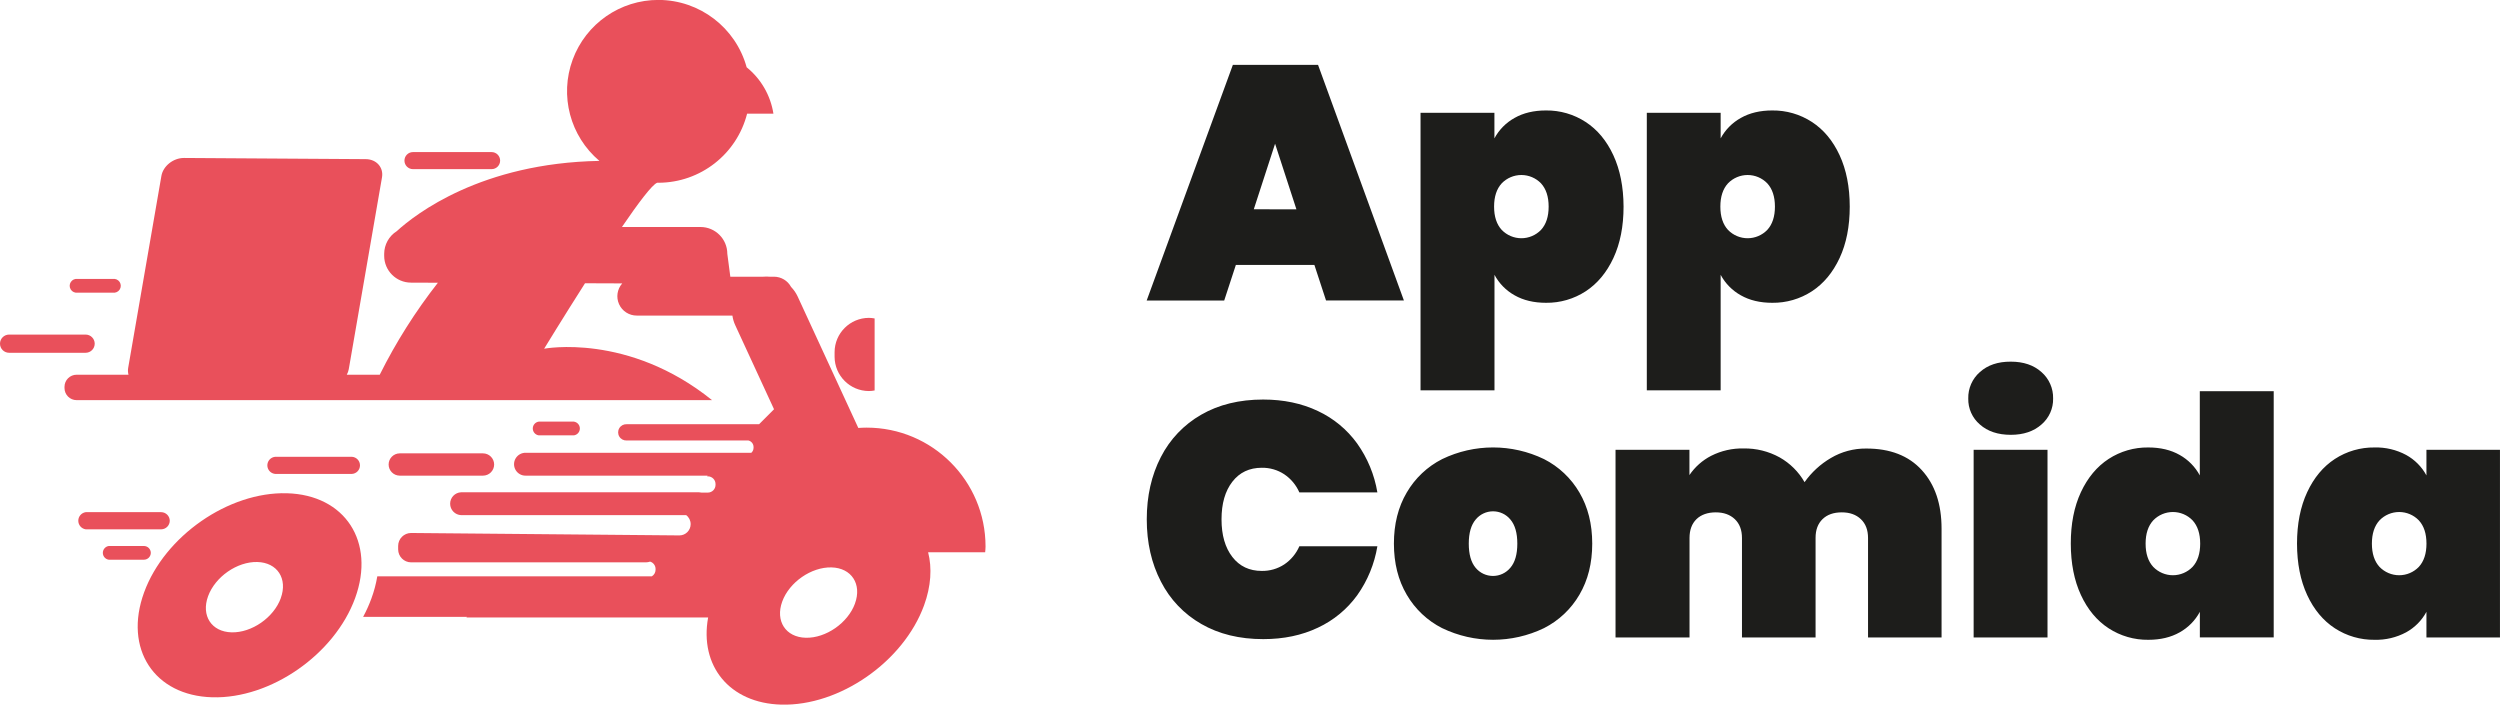
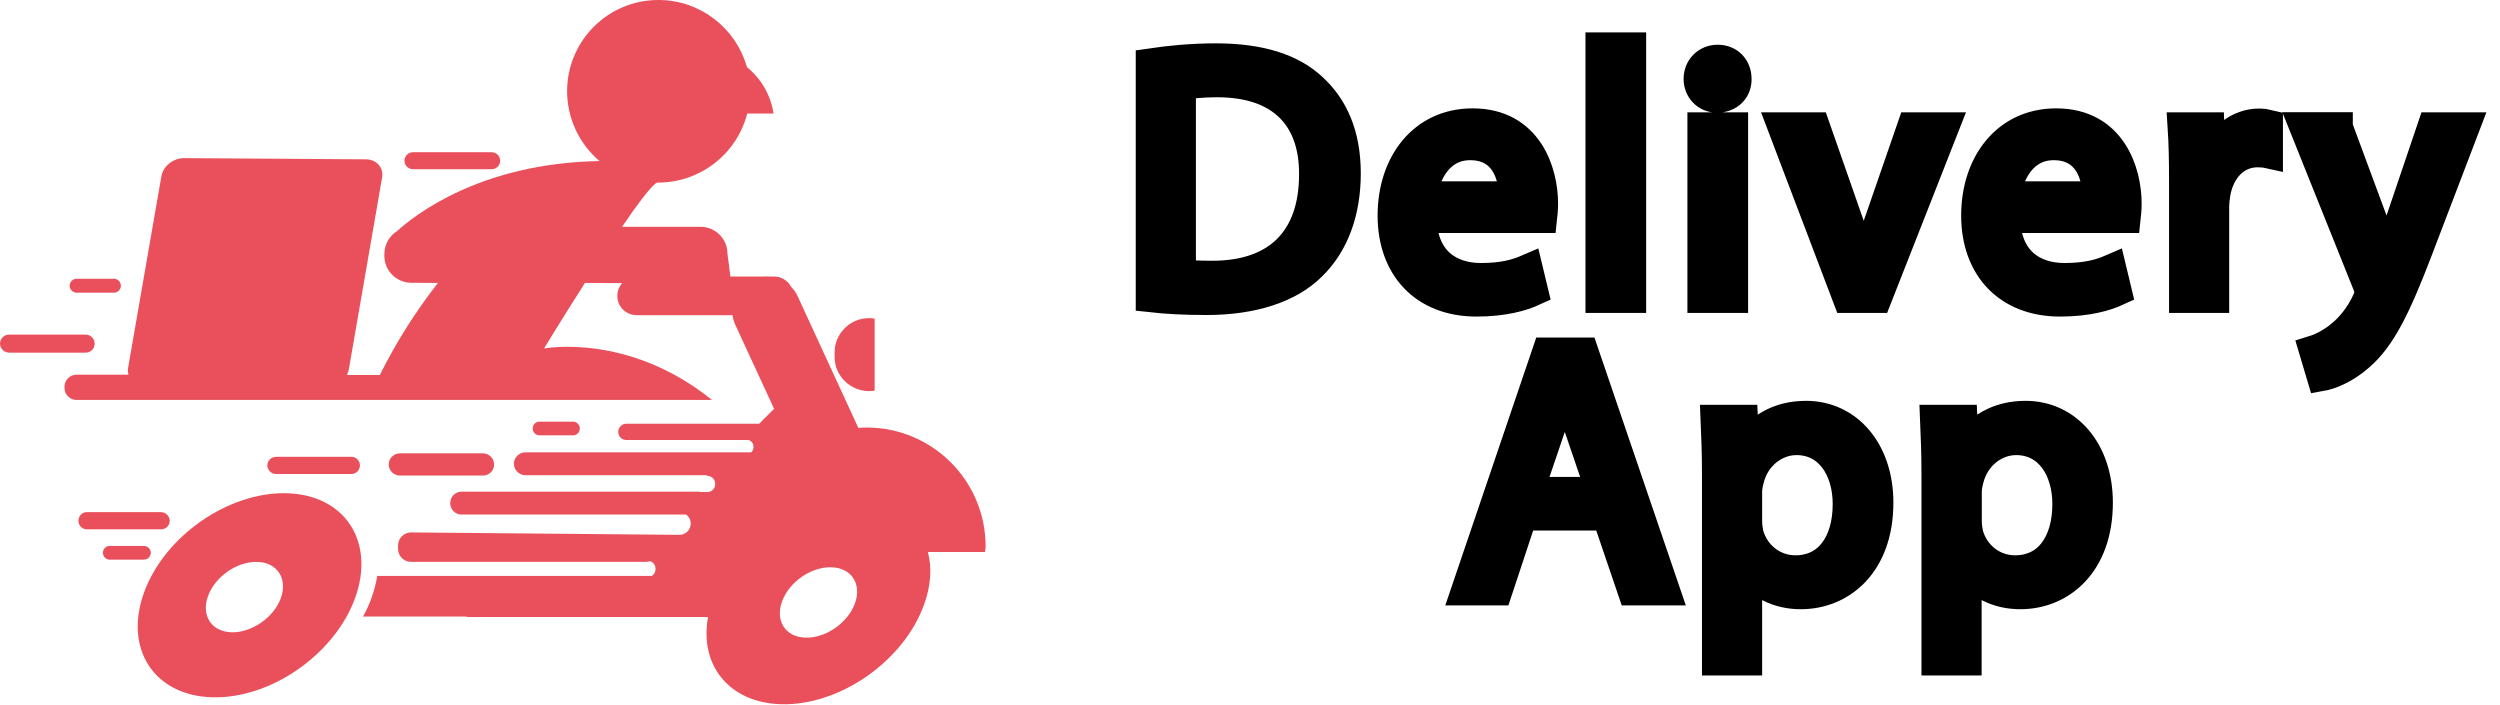
- <svg xmlns="http://www.w3.org/2000/svg" id="Capa_1" data-name="Capa 1" viewBox="0 0 1441.97 406.44">
-   <defs>
-     <style>.cls-1{fill:#e9505b}</style>
-   </defs>
-   <path class="cls-1" d="M94.18 230.43a5.26 5.26 0 00-5.25-5.25H44.8a5.25 5.25 0 000 10.5h44.13a5.26 5.26 0 005.25-5.25z" transform="translate(-39.55 -32.2)" />
-   <path class="cls-1" d="M608 347.44a68.59 68.59 0 00-68.59-68.59c-1.62 0-3.22.08-4.8.19l-35-75.86a19.75 19.75 0 00-3.77-5.46 11.22 11.22 0 00-9.84-5.92h-2.59a19.9 19.9 0 00-3.62 0h-19l-1.73-13.19a15.49 15.49 0 00-15.43-15.48h-45.36c9.47-13.87 17.47-24.52 20.34-25.52h.8a52.89 52.89 0 0051.06-39.84h15.18a42.89 42.89 0 00-15.44-26.76 52.88 52.88 0 00-50.8-38.85A52.64 52.64 0 00385.27 125c-68 1.24-105.86 30.49-116.88 40.54a15.51 15.51 0 00-7.25 13.09v1.11a15.5 15.5 0 0015.43 15.48l15.55.06a311.74 311.74 0 00-33.55 53.07h-19a11 11 0 001.14-3.18l19.17-110.67c1-5.74-3.21-10.47-9.35-10.51l-104.89-.68c-6.14 0-12 4.63-13 10.37l-19.15 110.65a9.21 9.21 0 00.17 4H83.75a7 7 0 00-7 6.95v.72a7 7 0 007 7h366.51c-48.43-39-96.86-29.66-96.86-29.66s10.74-17.62 23.58-37.76l21.47.08a11.15 11.15 0 008.39 18.56H462a19.28 19.28 0 001.62 5.54L486 268.25l-8.62 8.63H401a4.7 4.7 0 100 9.39h70.25a3.88 3.88 0 012.94 3.75v.48a3.83 3.83 0 01-1.29 2.86h-130a6.6 6.6 0 100 13.19h104.83l-.4.4h.51a4.44 4.44 0 014.42 4.43v.51a4.44 4.44 0 01-4.42 4.43h-3.67a6.41 6.41 0 00-1.46-.18H305.53a6.6 6.6 0 000 13.19h129.81a6.47 6.47 0 012.57 5.14v.07a6.49 6.49 0 01-6.48 6.48l-154.76-1.4a7.49 7.49 0 00-7.47 7.47v2a7.49 7.49 0 007.47 7.47H412.1a7.45 7.45 0 002.41-.43 4.39 4.39 0 013.16 4.2v.53a4.42 4.42 0 01-2.13 3.75H257.17a70.7 70.7 0 01-3.42 12.85A80.05 80.05 0 01249 388h59.89l-.33.33H448c-5.09 27.78 12.17 49.48 42.19 50.29 33.61.89 70.47-24.73 82.34-57.23 4.06-11.13 4.66-21.62 2.35-30.65h32.9c.09-1.1.22-2.18.22-3.3zm-75.31 32.89c-4.08 11.19-16.78 20-28.38 19.72s-17.66-9.65-13.59-20.86 16.81-20 28.4-19.72 17.66 9.65 13.56 20.86z" transform="translate(-39.55 -32.2)" />
-   <path class="cls-1" d="M540.72 257.75a18.93 18.93 0 003.3-.34v-41.53a18.93 18.93 0 00-3.3-.34 19.85 19.85 0 00-19.79 19.79V238a19.85 19.85 0 0019.79 19.75zm-222.59 48.8a6.45 6.45 0 006.44-6.43 6.46 6.46 0 00-6.44-6.43h-48a6.45 6.45 0 00-6.43 6.43 6.44 6.44 0 006.43 6.43zm52.44-23.24a4 4 0 000-7.92h-20.28a4 4 0 000 7.92zM84.34 201h20.28a4 4 0 100-7.91H84.34a4 4 0 100 7.91zm42.2 150.12a4 4 0 00-4-4H102.3a4 4 0 000 7.92h20.28a4 4 0 003.96-3.92zm151.21-221.36h45.35a4.92 4.92 0 000-9.84h-45.35a4.92 4.92 0 000 9.84zm-35.29 175.8a4.95 4.95 0 000-9.89h-43.53a4.95 4.95 0 100 9.89zm-104.99 27a5 5 0 00-4.95-4.95H89a5 5 0 000 9.9h43.53a5 5 0 004.94-4.95zM205 316.7c-33.61-.91-70.49 24.7-82.34 57.2s5.78 59.58 39.39 60.49 70.49-24.7 82.33-57.2-5.79-59.58-39.38-60.49zm-3.49 60.52c-4.08 11.21-16.78 20-28.38 19.71s-17.66-9.64-13.56-20.85 16.78-20 28.37-19.72 17.65 9.64 13.55 20.86z" transform="translate(-39.55 -32.2)" />
-   <path d="M797.67 185h-45.29l-6.72 20.53h-44.72l49.71-135.92h49.13L849.3 205.5h-44.91zm-10.36-32.06L775 115.1l-12.28 37.81zm125.81-52.71q7.57-4.32 18.14-4.32a41 41 0 0122.84 6.62q10.17 6.61 16 19.19t5.9 29.66q0 17.09-5.86 29.65t-16 19.19a41 41 0 01-22.84 6.63q-10.56 0-18.14-4.32a29.38 29.38 0 01-11.61-11.81v66.6H858.9V97.25h42.61V112a29.35 29.35 0 0111.61-11.77zm15.26 37.71a15.76 15.76 0 00-22.65 0q-4.41 4.8-4.41 13.44c0 5.75 1.47 10.24 4.41 13.43a15.76 15.76 0 0022.65 0c2.94-3.19 4.41-7.68 4.41-13.43s-1.47-10.24-4.41-13.44zm115.25-37.71q7.59-4.32 18.14-4.32a41 41 0 0122.84 6.62q10.17 6.61 16 19.19t5.85 29.66q0 17.09-5.85 29.65t-16 19.19a40.91 40.91 0 01-22.84 6.63q-10.56 0-18.14-4.32a29.5 29.5 0 01-11.63-11.81v66.6h-42.59V97.25H1032V112a29.48 29.48 0 0111.63-11.77zm15.26 37.71a15.76 15.76 0 00-22.65 0q-4.41 4.8-4.41 13.44c0 5.75 1.47 10.24 4.41 13.43a15.76 15.76 0 0022.65 0c2.94-3.19 4.42-7.68 4.42-13.43s-1.48-10.24-4.42-13.44zM709.1 295.86a59 59 0 0123.32-24.48q15.15-8.73 35.7-8.73 17.65 0 31.57 6.62A58.44 58.44 0 01822.34 288 67.82 67.82 0 01834 316.2h-45a24.32 24.32 0 00-8.74-10.46 22.89 22.89 0 00-12.91-3.74q-10.76 0-17 8.06t-6.24 21.69q0 13.62 6.24 21.69t17 8.06a22.9 22.9 0 0012.95-3.75 24.26 24.26 0 008.7-10.46h45a67.86 67.86 0 01-11.61 28.22 58.42 58.42 0 01-22.65 18.71q-13.92 6.63-31.57 6.62-20.55 0-35.7-8.73a58.86 58.86 0 01-23.32-24.47q-8.16-15.74-8.16-35.89t8.11-35.89zm162.27 98.65a49.56 49.56 0 01-20.44-19.29q-7.38-12.57-7.39-29.46t7.39-29.46a49.56 49.56 0 0120.44-19.3 67.54 67.54 0 0158.74 0 49.56 49.56 0 0120.44 19.29q7.38 12.57 7.38 29.46t-7.38 29.46a49.56 49.56 0 01-20.44 19.29 67.54 67.54 0 01-58.74 0zm39.35-34.84q4-4.69 4-13.91t-4-13.92a12.95 12.95 0 00-20 0q-4 4.71-4 13.92t3.93 13.91a13 13 0 0020.06 0zM1148 303.34q11.42 12.48 11.42 33.78v62.76h-42.41V342.5q0-6.92-4.13-10.85t-11-3.93q-7.1 0-11.13 3.93t-4 10.85v57.38h-42.45V342.5q0-6.92-4.12-10.85c-2.76-2.62-6.43-3.93-11-3.93s-8.45 1.31-11.13 3.93-4 6.24-4 10.85v57.38h-42.68V291.63H1014v14.59a33.69 33.69 0 0112.57-11.13 39.43 39.43 0 0118.71-4.23A41.47 41.47 0 011066 296a38.23 38.23 0 0114.4 14.3 48.69 48.69 0 0115.16-13.92 39.15 39.15 0 0120.34-5.47q20.72-.05 32.1 12.43zm33.53-26.29a19.15 19.15 0 01-6.71-15 19.62 19.62 0 016.71-15.25q6.72-6.06 17.85-6 10.95 0 17.66 6a19.63 19.63 0 016.72 15.25 19.16 19.16 0 01-6.72 15q-6.72 5.94-17.66 5.95-11.13 0-17.85-5.95zm39 14.58v108.25h-42.61V291.63zm19.25 24.47q5.87-12.57 16-19.19a41 41 0 0122.84-6.62q10.56 0 18.14 4.32a29.48 29.48 0 0111.61 11.8v-48.56H1351v142h-42.6V385.1a29.5 29.5 0 01-11.61 11.81q-7.59 4.32-18.14 4.32a41 41 0 01-22.84-6.62q-10.17-6.63-16-19.2t-5.85-29.65q-.03-17.08 5.82-29.66zm64.4 16.22a15.76 15.76 0 00-22.65 0q-4.42 4.8-4.42 13.44t4.42 13.43a15.76 15.76 0 0022.65 0q4.41-4.79 4.41-13.43t-4.41-13.44zm66.12-16.22q5.85-12.57 16-19.19a41 41 0 0122.84-6.62 36.62 36.62 0 0118.24 4.32 29.35 29.35 0 0111.71 11.8v-14.78h42.41v108.25h-42.41V385.1a29.37 29.37 0 01-11.71 11.81 36.62 36.62 0 01-18.24 4.32 41 41 0 01-22.84-6.62q-10.17-6.63-16-19.2t-5.86-29.65q0-17.08 5.86-29.66zm64.39 16.22a15.76 15.76 0 00-22.65 0q-4.41 4.8-4.41 13.44t4.41 13.43a15.76 15.76 0 0022.65 0q4.41-4.79 4.42-13.43t-4.42-13.44z" transform="translate(-39.55 -32.2)" fill="#1d1d1b" />
+ <svg xmlns="http://www.w3.org/2000/svg" version="1.1" id="Capa_1" x="0" y="0" viewBox="0 0 1442 406.4" xml:space="preserve">
+   <style>.st0{fill:#e9505b}</style>
+   <path class="st0" d="M54.6 198.2c0-2.9-2.4-5.2-5.2-5.2H5.2c-2.9 0-5.2 2.4-5.2 5.2s2.4 5.2 5.2 5.2h44.1c3 .1 5.3-2.3 5.3-5.2z" />
+   <path class="st0" d="M568.5 315.2c0-37.9-30.7-68.6-68.6-68.6-1.6 0-3.2.1-4.8.2l-35-75.9c-.9-2-2.2-3.9-3.8-5.5-1.9-3.6-5.7-5.9-9.8-5.9h-2.6c-1.2-.1-2.4-.1-3.6 0h-19l-1.7-13.2c0-8.5-6.9-15.4-15.4-15.5h-45.4c9.5-13.9 17.5-24.5 20.3-25.5h.8c24.1-.1 45.1-16.5 51.1-39.8h15.2a42.79 42.79 0 00-15.4-26.8C424.4 15.9 403.6 0 379.9 0c-29.1-.1-52.7 23.4-52.8 52.5 0 15.5 6.8 30.3 18.7 40.4-68 1.2-105.9 30.5-116.9 40.5-4.5 2.8-7.2 7.8-7.2 13.1v1.1c0 8.5 6.9 15.4 15.4 15.5l15.5.1c-12.9 16.5-24.2 34.3-33.5 53.1h-19c.5-1 .9-2.1 1.1-3.2l19.2-110.7c1-5.7-3.2-10.5-9.4-10.5l-104.9-.7c-6.1 0-12 4.6-13 10.4L73.9 212.1c-.2 1.3-.2 2.7.2 4H44.2c-3.8 0-7 3.1-7 6.9v.7c0 3.9 3.1 7 7 7h366.5c-48.4-39-96.9-29.7-96.9-29.7s10.7-17.6 23.6-37.8l21.5.1c-4.1 4.6-3.7 11.6.9 15.7 2.1 1.8 4.7 2.8 7.5 2.8h55.2c.3 1.9.8 3.8 1.6 5.5l22.4 48.5-8.6 8.6h-76.4c-2.6-.1-4.8 1.9-4.9 4.5-.1 2.6 1.9 4.8 4.5 4.9h70.6c1.7.4 2.9 2 2.9 3.7v.5c0 1.1-.5 2.1-1.3 2.9h-130c-3.6-.1-6.7 2.7-6.9 6.3-.1 3.6 2.7 6.7 6.3 6.9H408l-.4.4h.5c2.4 0 4.4 2 4.4 4.4v.5c0 2.4-2 4.4-4.4 4.4h-3.7c-.5-.1-1-.2-1.5-.2H266c-3.6.1-6.5 3.2-6.3 6.9.1 3.4 2.9 6.2 6.3 6.3h129.8c1.6 1.2 2.6 3.1 2.6 5.1v.1c0 3.6-2.9 6.5-6.5 6.5l-154.8-1.4c-4.1 0-7.5 3.3-7.5 7.5v2c0 4.1 3.3 7.5 7.5 7.5h135.4c.8 0 1.6-.2 2.4-.4 1.9.5 3.2 2.3 3.2 4.2v.5c0 1.5-.8 3-2.1 3.8H217.6c-.7 4.4-1.9 8.7-3.4 12.9-1.3 3.6-2.9 7.1-4.8 10.5h59.9l-.3.3h139.4c-5.1 27.8 12.2 49.5 42.2 50.3 33.6.9 70.5-24.7 82.3-57.2 4.1-11.1 4.7-21.6 2.3-30.6h32.9c.2-1 .4-2 .4-3.2zm-75.4 32.9c-4.1 11.2-16.8 20-28.4 19.7s-17.7-9.6-13.6-20.9 16.8-20 28.4-19.7c11.7.3 17.7 9.7 13.6 20.9z" />
+   <path class="st0" d="M501.2 225.6c1.1 0 2.2-.1 3.3-.3v-41.5c-1.1-.2-2.2-.3-3.3-.3-10.9 0-19.8 8.9-19.8 19.8v2.7c0 10.7 8.9 19.5 19.8 19.6zm-222.6 48.7c3.6 0 6.4-2.9 6.4-6.4 0-3.5-2.9-6.4-6.4-6.4h-48c-3.5 0-6.4 2.9-6.4 6.4 0 3.5 2.9 6.4 6.4 6.4h48zm52.4-23.2c2.2-.3 3.7-2.3 3.4-4.5-.3-1.8-1.6-3.1-3.4-3.4h-20.3c-2.2.3-3.7 2.3-3.4 4.5.3 1.8 1.6 3.1 3.4 3.4H331zM44.8 168.8h20.3c2.2.3 4.2-1.2 4.6-3.4.3-2.2-1.2-4.2-3.4-4.6-.4-.1-.8-.1-1.2 0H44.8c-2.2-.3-4.2 1.2-4.6 3.4-.3 2.2 1.2 4.2 3.4 4.6.4.1.8.1 1.2 0zM87 318.9c0-2.2-1.8-4-4-4H62.8c-2.2.3-3.7 2.3-3.4 4.5.3 1.8 1.6 3.1 3.4 3.4H83c2.2 0 3.9-1.7 4-3.9zM238.2 97.6h45.4c2.7 0 4.9-2.2 4.9-4.9s-2.2-4.9-4.9-4.9h-45.4c-2.7 0-4.9 2.2-4.9 4.9s2.2 4.9 4.9 4.9zm-35.3 175.8c2.7-.1 4.8-2.4 4.7-5.2-.1-2.6-2.2-4.6-4.7-4.7h-43.5c-2.7-.1-5 2-5.2 4.7-.1 2.7 2 5 4.7 5.2h44zm-105 27c0-2.7-2.2-4.9-4.9-5H49.5c-2.7.4-4.6 2.9-4.2 5.7.3 2.2 2 3.9 4.2 4.2H93c2.7 0 4.9-2.2 4.9-4.9zm67.5-15.9c-33.6-.9-70.5 24.7-82.3 57.2s5.8 59.6 39.4 60.5 70.5-24.7 82.3-57.2-5.8-59.6-39.4-60.5zM162 345c-4.1 11.2-16.8 20-28.4 19.7s-17.7-9.6-13.6-20.9 16.8-20 28.4-19.7S166 333.8 162 345z" />
+   <path d="M663.6 36.4c10.8-1.6 23.7-2.9 37.7-2.9 25.5 0 43.7 5.9 55.7 17.1 12.2 11.2 19.4 27.1 19.4 49.4 0 22.4-6.9 40.8-19.8 53.4-12.9 12.9-34.1 19.8-60.8 19.8-12.6 0-23.3-.6-32.2-1.6V36.4zm17.7 121.5c4.5.8 11 1 18 1 37.9 0 58.5-21.2 58.5-58.3.2-32.4-18.2-53-55.7-53-9.2 0-16.1.8-20.8 1.8v108.5zm138.9-32c.4 24.3 15.9 34.3 33.9 34.3 12.9 0 20.6-2.2 27.3-5.1l3.1 12.9c-6.3 2.9-17.1 6.1-32.8 6.1-30.4 0-48.6-20-48.6-49.8S820.6 71 849.4 71c32.2 0 40.8 28.4 40.8 46.5 0 3.7-.4 6.5-.6 8.4h-69.4zm52.7-12.8c.2-11.4-4.7-29.2-24.9-29.2-18.2 0-26.1 16.7-27.5 29.2h52.4zM923 27.2h18V172h-18V27.2zm78.8 18.3c.2 6.1-4.3 11-11.4 11-6.3 0-10.8-4.9-10.8-11 0-6.3 4.7-11.2 11.2-11.2 6.7 0 11 4.9 11 11.2zm-20 126.5V73.3h18V172h-18zm65.3-98.7l19.4 55.5c3.3 9 5.9 17.1 8 25.3h.6c2.2-8.2 5.1-16.3 8.4-25.3l19.2-55.5h18.8l-38.8 98.7h-17.1l-37.5-98.7h19zm109.7 52.6c.4 24.3 15.9 34.3 33.9 34.3 12.9 0 20.6-2.2 27.3-5.1l3.1 12.9c-6.3 2.9-17.1 6.1-32.8 6.1-30.4 0-48.6-20-48.6-49.8S1157.2 71 1186 71c32.2 0 40.8 28.4 40.8 46.5 0 3.7-.4 6.5-.6 8.4h-69.4zm52.7-12.8c.2-11.4-4.7-29.2-24.9-29.2-18.2 0-26.1 16.7-27.5 29.2h52.4zm50.1-9c0-11.6-.2-21.6-.8-30.8h15.7l.6 19.4h.8c4.5-13.3 15.3-21.6 27.3-21.6 2 0 3.5.2 5.1.6v16.9c-1.8-.4-3.7-.6-6.1-.6-12.6 0-21.6 9.6-24.1 23.1-.4 2.4-.8 5.3-.8 8.4V172h-17.7v-67.9zm89-30.8l21.6 58.3c2.2 6.5 4.7 14.3 6.3 20.2h.4c1.8-5.9 3.9-13.5 6.3-20.6l19.6-57.9h19l-26.9 70.4c-12.9 33.9-21.6 51.2-33.9 61.8-8.8 7.8-17.5 10.8-22 11.6l-4.5-15.1c4.5-1.4 10.4-4.3 15.7-8.8 4.9-3.9 11-10.8 15.1-20 .8-1.8 1.4-3.3 1.4-4.3s-.4-2.4-1.2-4.7l-36.5-91h19.6zM878.2 297.5l-14.3 43.2h-18.4l46.7-137.5h21.4l46.9 137.5h-19l-14.7-43.2h-48.6zm45.1-13.9L909.8 244c-3.1-9-5.1-17.1-7.1-25.1h-.4c-2 8.2-4.3 16.5-6.9 24.9l-13.5 39.8h41.4zm66.9-9.4c0-12.6-.4-22.8-.8-32.2h16.1l.8 16.9h.4c7.3-12 19-19.2 35.1-19.2 23.9 0 41.8 20.2 41.8 50.2 0 35.5-21.6 53-44.9 53-13.1 0-24.5-5.7-30.4-15.5h-.4v53.7h-17.7V274.2zm17.7 26.3c0 2.7.4 5.1.8 7.3 3.3 12.4 14.1 21 26.9 21 19 0 30-15.5 30-38.1 0-19.8-10.4-36.7-29.4-36.7-12.2 0-23.7 8.8-27.1 22.2-.6 2.2-1.2 4.9-1.2 7.3v17zm108.9-26.3c0-12.6-.4-22.8-.8-32.2h16.1l.8 16.9h.4c7.3-12 19-19.2 35.1-19.2 23.9 0 41.8 20.2 41.8 50.2 0 35.5-21.6 53-44.9 53-13.1 0-24.5-5.7-30.4-15.5h-.4v53.7h-17.7V274.2zm17.8 26.3c0 2.7.4 5.1.8 7.3 3.3 12.4 14.1 21 26.9 21 19 0 30-15.5 30-38.1 0-19.8-10.4-36.7-29.4-36.7-12.2 0-23.7 8.8-27.1 22.2-.6 2.2-1.2 4.9-1.2 7.3v17z" stroke="#000" stroke-width="17" stroke-miterlimit="10" />
</svg>
